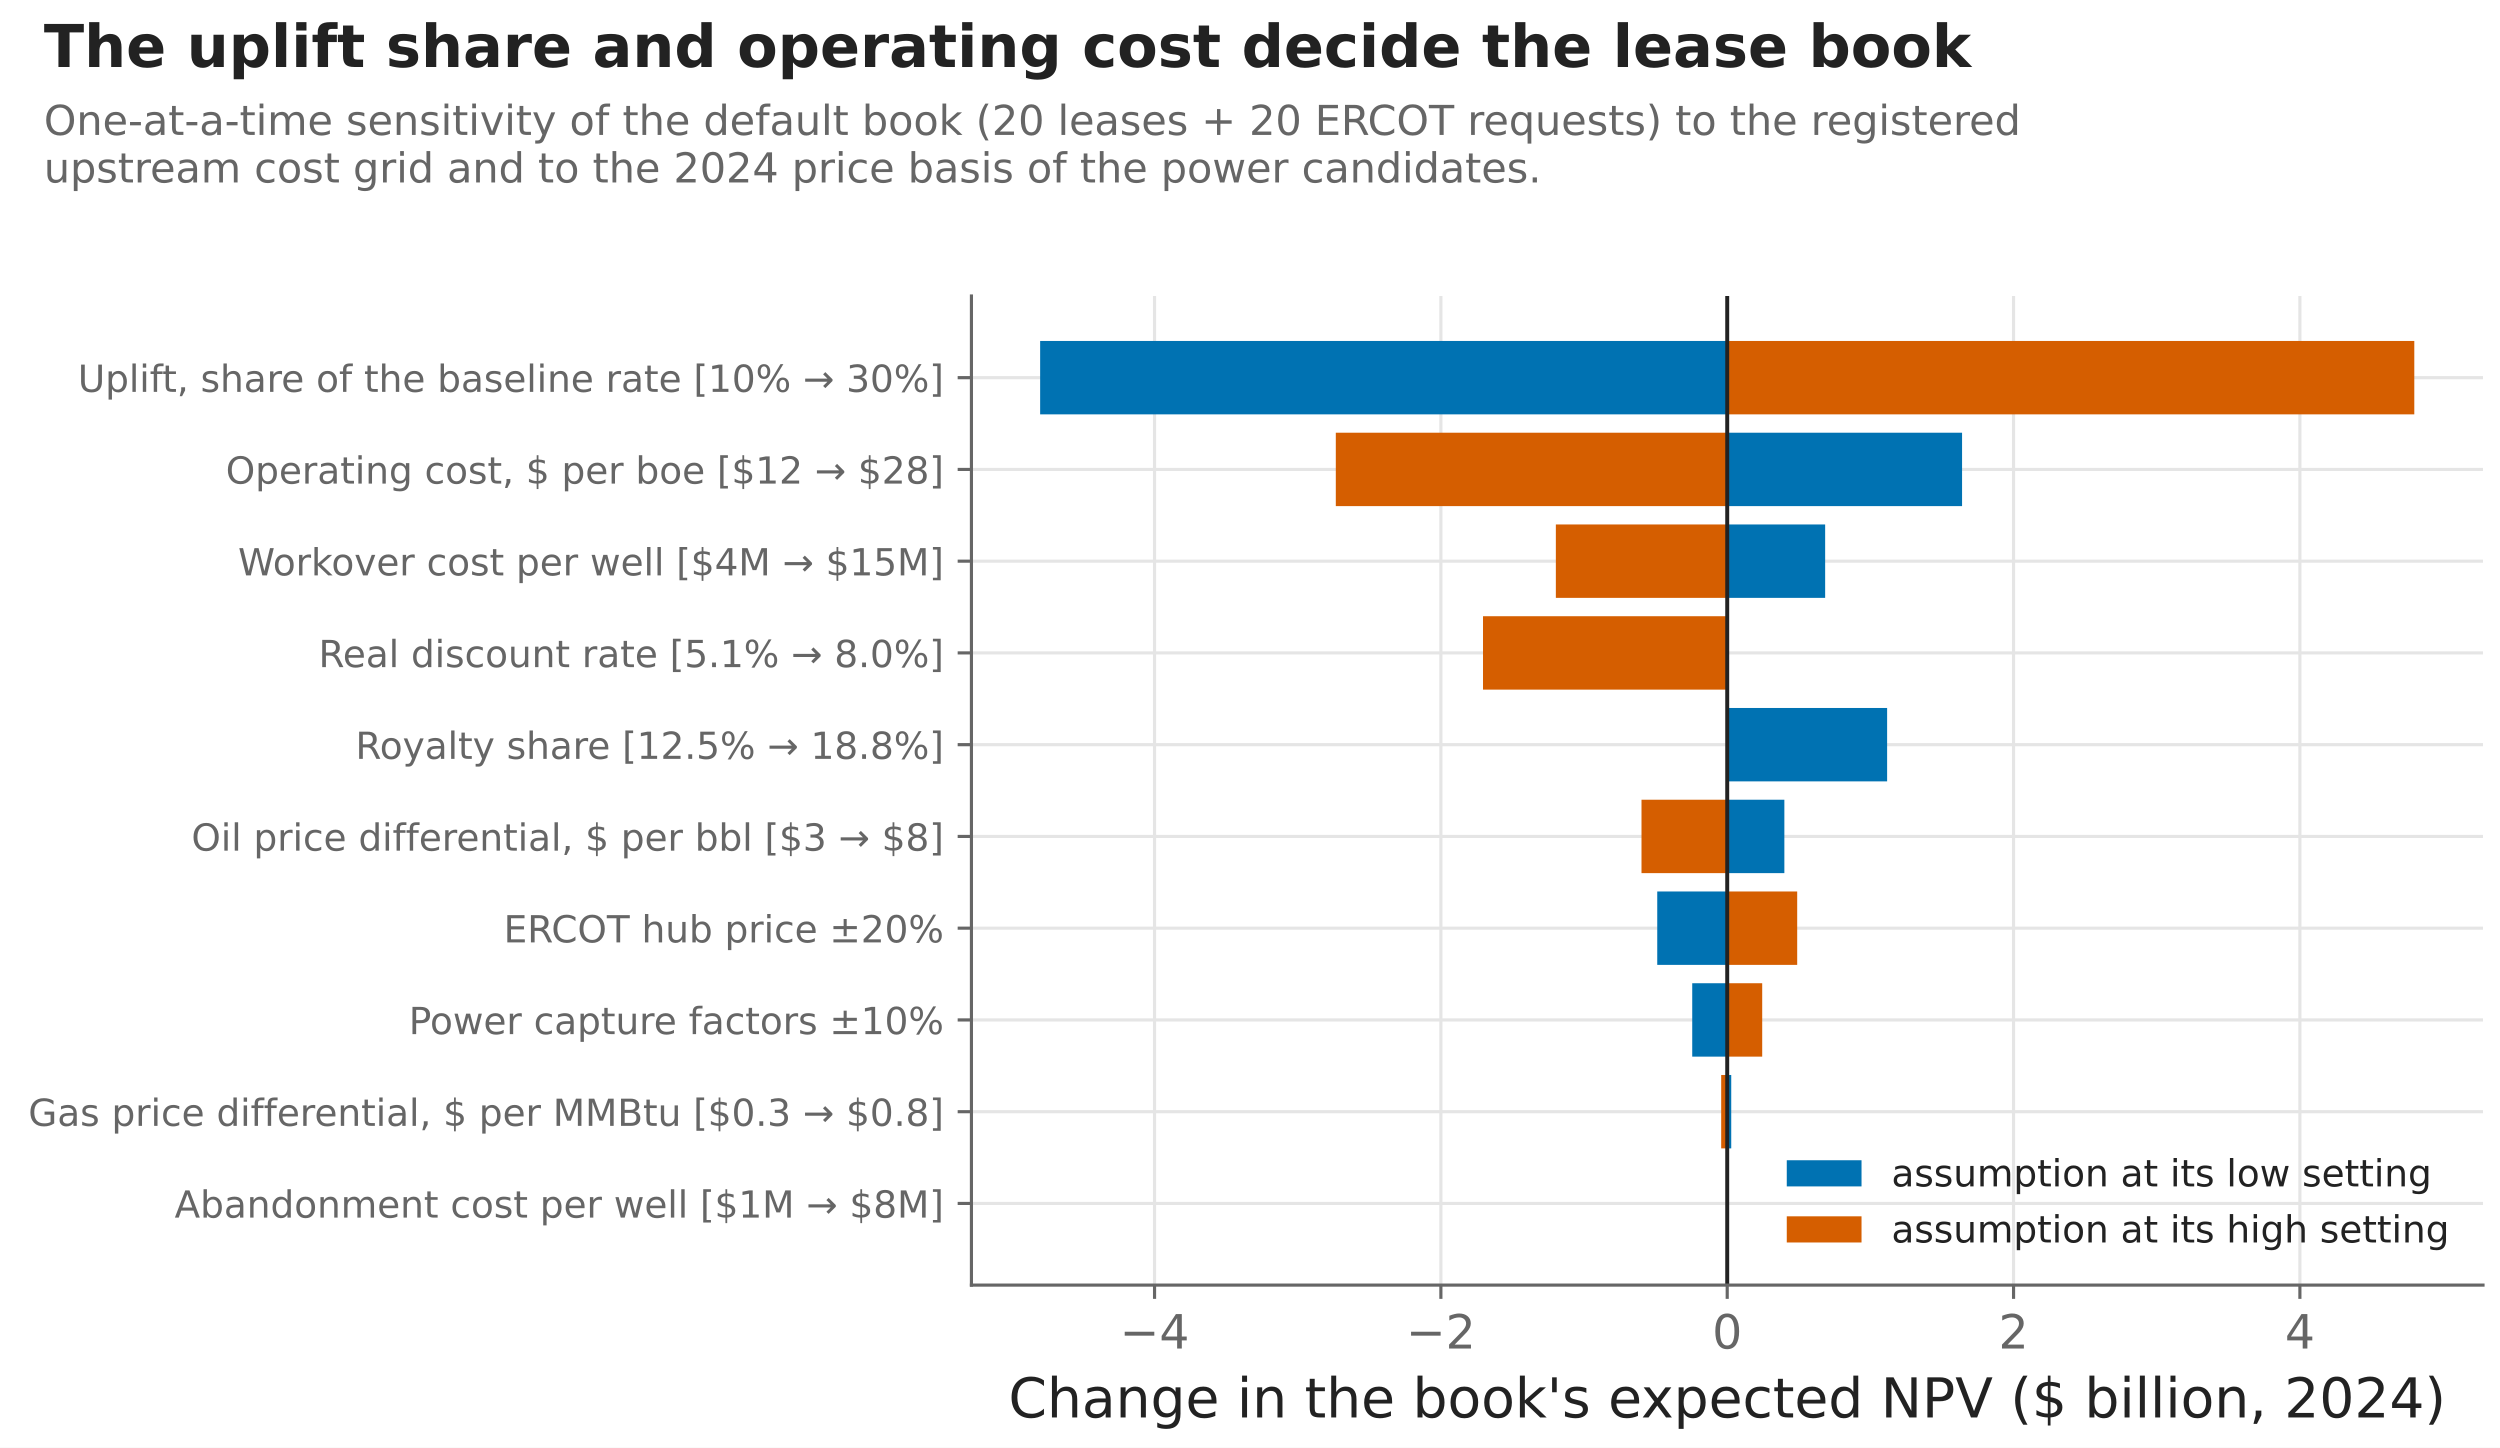
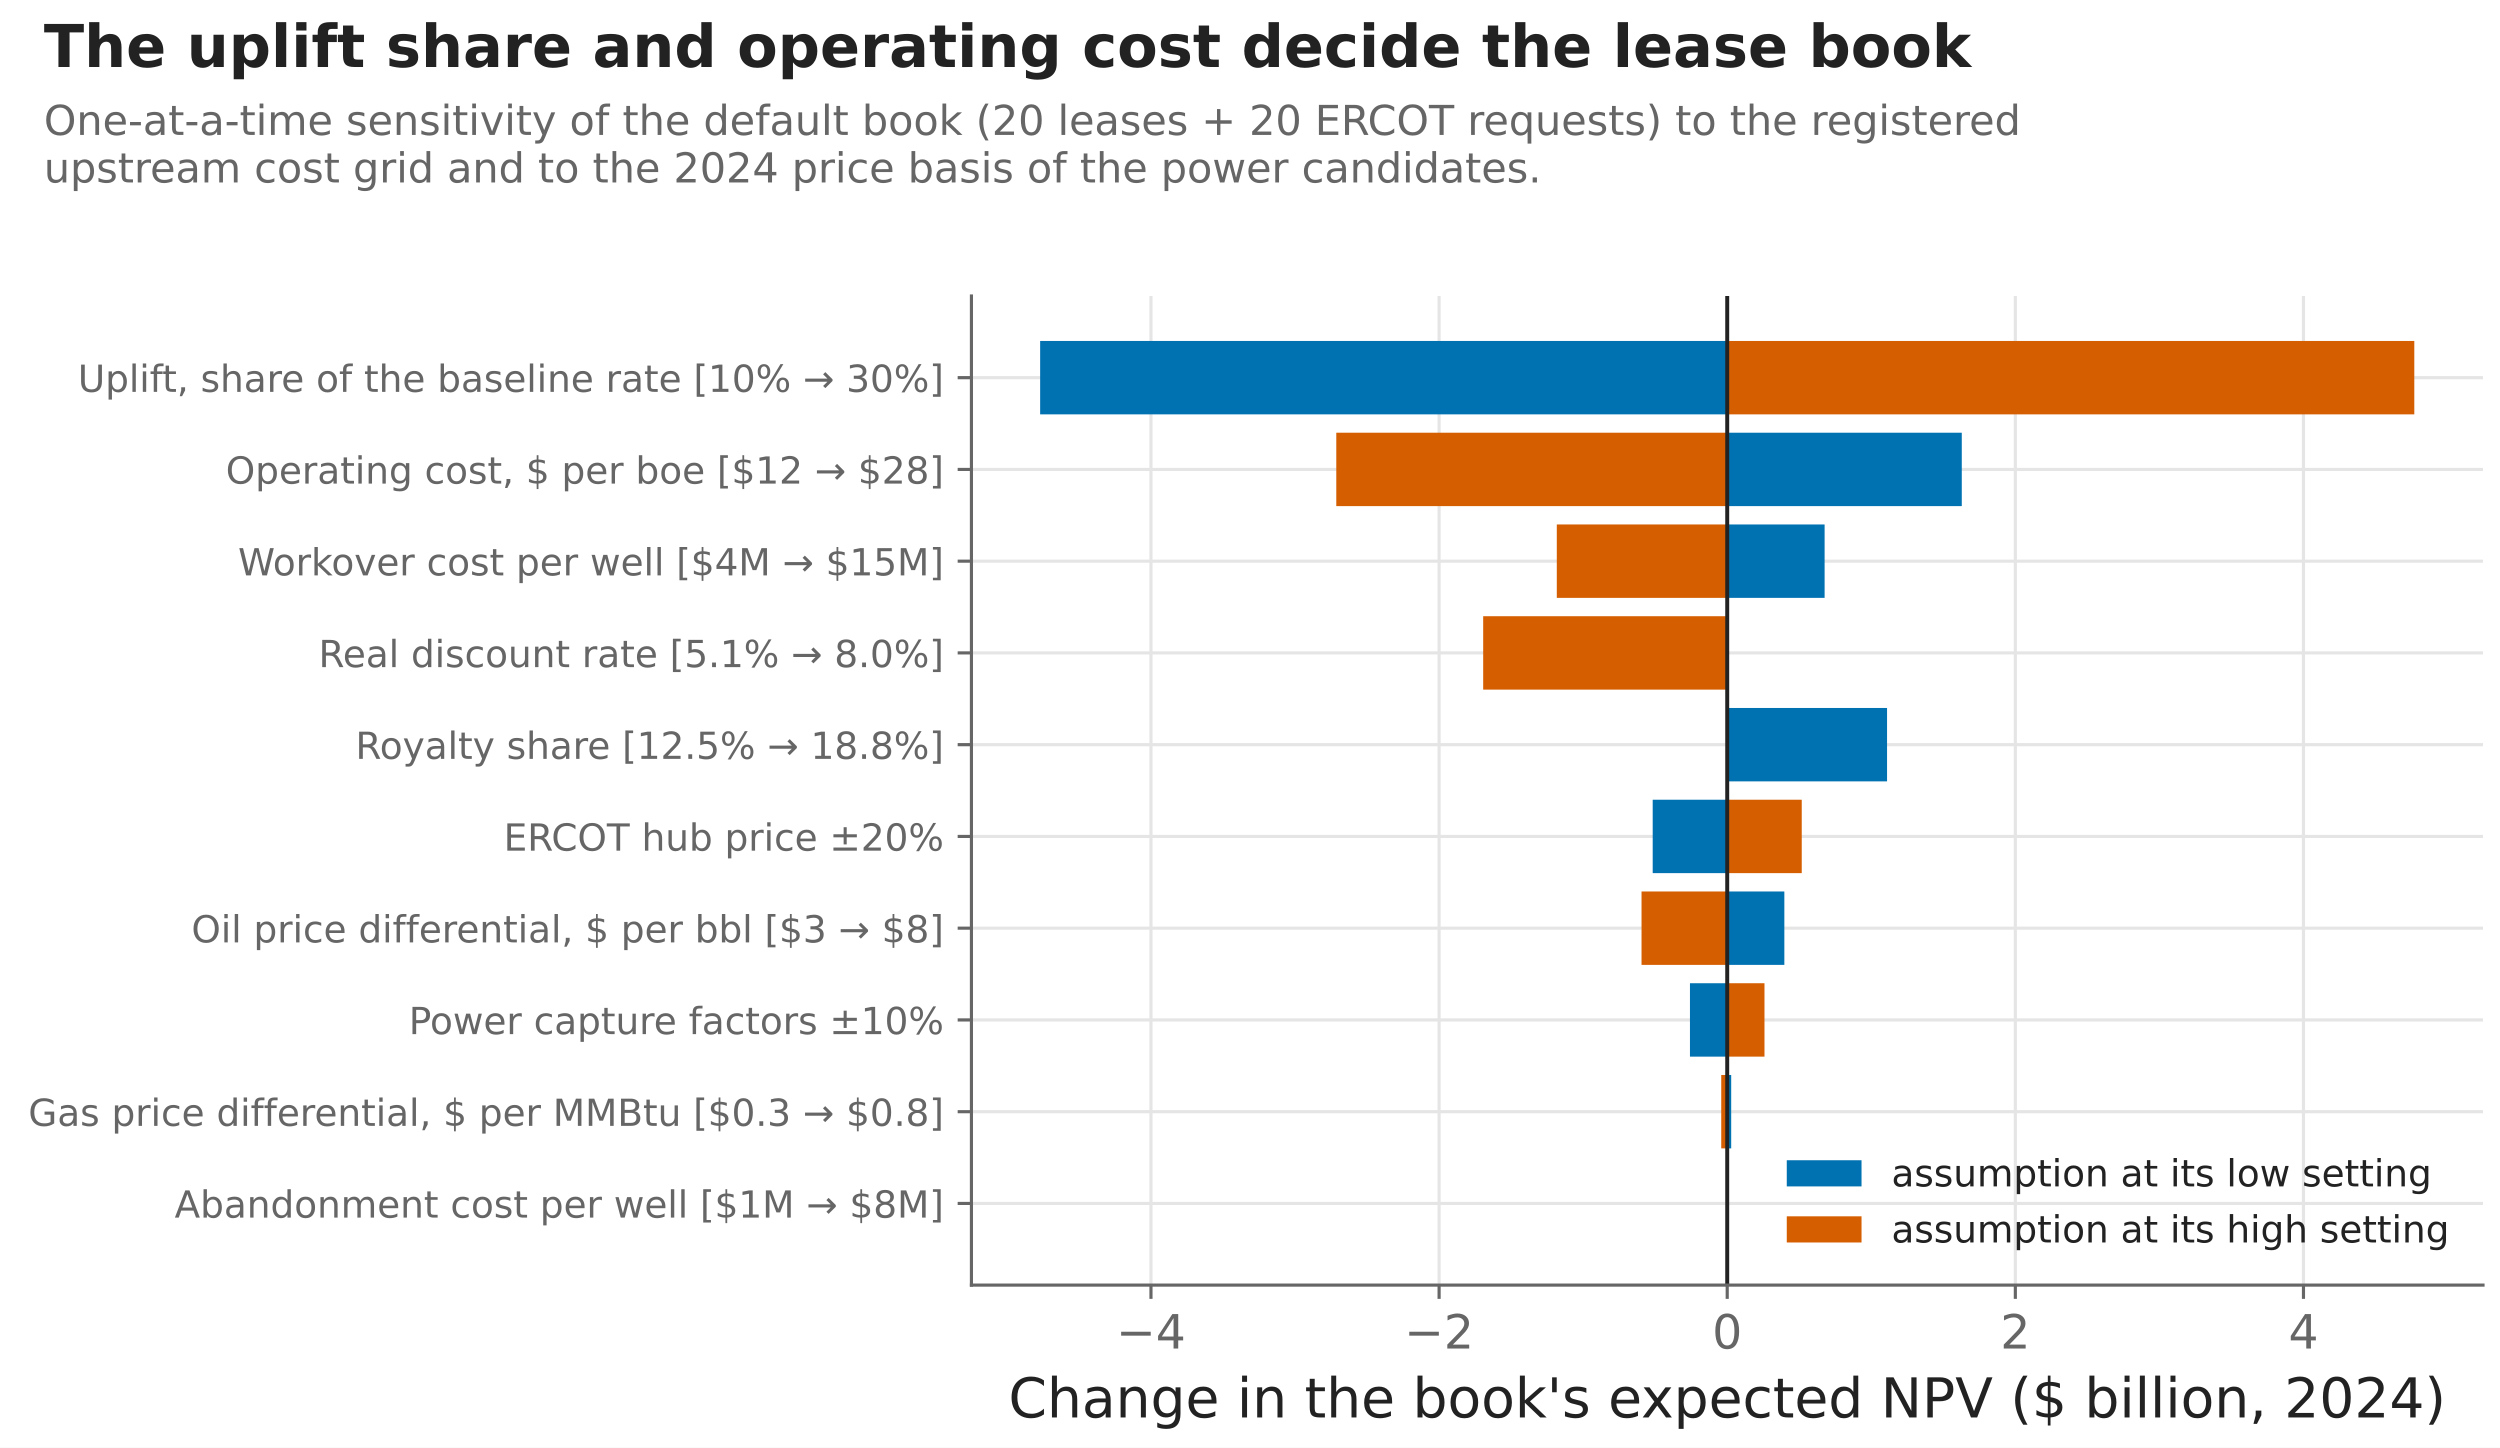
<svg xmlns="http://www.w3.org/2000/svg" xmlns:xlink="http://www.w3.org/1999/xlink" width="635.39pt" height="367.937pt" viewBox="0 0 635.39 367.937" version="1.1">
  <defs>
    <style type="text/css">*{stroke-linejoin: round; stroke-linecap: butt}</style>
  </defs>
  <g id="figure_1">
    <g id="patch_1">
      <path d="M 0 367.937  L 635.39 367.937  L 635.39 0  L 0 0  z " style="fill: #ffffff" />
    </g>
    <g id="axes_1">
      <g id="patch_2">
        <path d="M 246.896 326.616  L 631.07 326.616  L 631.07 75.23  L 246.896 75.23  z " style="fill: #ffffff" />
      </g>
      <g id="matplotlib.axis_1">
        <g id="xtick_1">
          <g id="line2d_1">
-             <path d="M 293.436 326.616  L 293.436 75.23  " clip-path="url(#p6bc9cff640)" style="fill: none; stroke: #e5e5e5; stroke-width: 0.8; stroke-linecap: square" />
+             <path d="M 292.526 326.616  L 292.526 75.23  " clip-path="url(#p6bc9cff640)" style="fill: none; stroke: #e5e5e5; stroke-width: 0.8; stroke-linecap: square" />
          </g>
          <g id="line2d_2">
            <defs>
              <path id="me00eba5936" d="M 0 0  L 0 3.5  " style="stroke: #666666; stroke-width: 0.8" />
            </defs>
            <g>
-               <use xlink:href="#me00eba5936" x="293.436" y="326.616" style="fill: #666666; stroke: #666666; stroke-width: 0.8" />
+               <use xlink:href="#me00eba5936" x="292.526" y="326.616" style="fill: #666666; stroke: #666666; stroke-width: 0.8" />
            </g>
          </g>
          <g id="text_1">
-             <text style="font-size: 12px; font-family: 'DejaVu Sans', 'Bitstream Vera Sans', 'Computer Modern Sans Serif', 'Lucida Grande', 'Verdana', 'Geneva', 'Lucid', 'Arial', 'Helvetica', 'Avant Garde', sans-serif; text-anchor: middle; fill: #666666" x="293.436" y="342.734" transform="rotate(-0 293.4356 342.7336)">−4</text>
+             <text style="font-size: 12px; font-family: 'DejaVu Sans', 'Bitstream Vera Sans', 'Computer Modern Sans Serif', 'Lucida Grande', 'Verdana', 'Geneva', 'Lucid', 'Arial', 'Helvetica', 'Avant Garde', sans-serif; text-anchor: middle; fill: #666666" x="292.526" y="342.734" transform="rotate(-0 292.5264 342.7336)">−4</text>
          </g>
        </g>
        <g id="xtick_2">
          <g id="line2d_3">
-             <path d="M 366.209 326.616  L 366.209 75.23  " clip-path="url(#p6bc9cff640)" style="fill: none; stroke: #e5e5e5; stroke-width: 0.8; stroke-linecap: square" />
+             <path d="M 365.755 326.616  L 365.755 75.23  " clip-path="url(#p6bc9cff640)" style="fill: none; stroke: #e5e5e5; stroke-width: 0.8; stroke-linecap: square" />
          </g>
          <g id="line2d_4">
            <g>
-               <use xlink:href="#me00eba5936" x="366.209" y="326.616" style="fill: #666666; stroke: #666666; stroke-width: 0.8" />
+               <use xlink:href="#me00eba5936" x="365.755" y="326.616" style="fill: #666666; stroke: #666666; stroke-width: 0.8" />
            </g>
          </g>
          <g id="text_2">
-             <text style="font-size: 12px; font-family: 'DejaVu Sans', 'Bitstream Vera Sans', 'Computer Modern Sans Serif', 'Lucida Grande', 'Verdana', 'Geneva', 'Lucid', 'Arial', 'Helvetica', 'Avant Garde', sans-serif; text-anchor: middle; fill: #666666" x="366.209" y="342.734" transform="rotate(-0 366.2094 342.7336)">−2</text>
+             <text style="font-size: 12px; font-family: 'DejaVu Sans', 'Bitstream Vera Sans', 'Computer Modern Sans Serif', 'Lucida Grande', 'Verdana', 'Geneva', 'Lucid', 'Arial', 'Helvetica', 'Avant Garde', sans-serif; text-anchor: middle; fill: #666666" x="365.755" y="342.734" transform="rotate(-0 365.7548 342.7336)">−2</text>
          </g>
        </g>
        <g id="xtick_3">
          <g id="line2d_5">
            <path d="M 438.983 326.616  L 438.983 75.23  " clip-path="url(#p6bc9cff640)" style="fill: none; stroke: #e5e5e5; stroke-width: 0.8; stroke-linecap: square" />
          </g>
          <g id="line2d_6">
            <g>
              <use xlink:href="#me00eba5936" x="438.983" y="326.616" style="fill: #666666; stroke: #666666; stroke-width: 0.8" />
            </g>
          </g>
          <g id="text_3">
            <text style="font-size: 12px; font-family: 'DejaVu Sans', 'Bitstream Vera Sans', 'Computer Modern Sans Serif', 'Lucida Grande', 'Verdana', 'Geneva', 'Lucid', 'Arial', 'Helvetica', 'Avant Garde', sans-serif; text-anchor: middle; fill: #666666" x="438.983" y="342.734" transform="rotate(-0 438.9831 342.7336)">0</text>
          </g>
        </g>
        <g id="xtick_4">
          <g id="line2d_7">
-             <path d="M 511.757 326.616  L 511.757 75.23  " clip-path="url(#p6bc9cff640)" style="fill: none; stroke: #e5e5e5; stroke-width: 0.8; stroke-linecap: square" />
+             <path d="M 512.211 326.616  L 512.211 75.23  " clip-path="url(#p6bc9cff640)" style="fill: none; stroke: #e5e5e5; stroke-width: 0.8; stroke-linecap: square" />
          </g>
          <g id="line2d_8">
            <g>
-               <use xlink:href="#me00eba5936" x="511.757" y="326.616" style="fill: #666666; stroke: #666666; stroke-width: 0.8" />
+               <use xlink:href="#me00eba5936" x="512.211" y="326.616" style="fill: #666666; stroke: #666666; stroke-width: 0.8" />
            </g>
          </g>
          <g id="text_4">
-             <text style="font-size: 12px; font-family: 'DejaVu Sans', 'Bitstream Vera Sans', 'Computer Modern Sans Serif', 'Lucida Grande', 'Verdana', 'Geneva', 'Lucid', 'Arial', 'Helvetica', 'Avant Garde', sans-serif; text-anchor: middle; fill: #666666" x="511.757" y="342.734" transform="rotate(-0 511.7569 342.7336)">2</text>
+             <text style="font-size: 12px; font-family: 'DejaVu Sans', 'Bitstream Vera Sans', 'Computer Modern Sans Serif', 'Lucida Grande', 'Verdana', 'Geneva', 'Lucid', 'Arial', 'Helvetica', 'Avant Garde', sans-serif; text-anchor: middle; fill: #666666" x="512.211" y="342.734" transform="rotate(-0 512.2115 342.7336)">2</text>
          </g>
        </g>
        <g id="xtick_5">
          <g id="line2d_9">
-             <path d="M 584.531 326.616  L 584.531 75.23  " clip-path="url(#p6bc9cff640)" style="fill: none; stroke: #e5e5e5; stroke-width: 0.8; stroke-linecap: square" />
+             <path d="M 585.44 326.616  L 585.44 75.23  " clip-path="url(#p6bc9cff640)" style="fill: none; stroke: #e5e5e5; stroke-width: 0.8; stroke-linecap: square" />
          </g>
          <g id="line2d_10">
            <g>
-               <use xlink:href="#me00eba5936" x="584.531" y="326.616" style="fill: #666666; stroke: #666666; stroke-width: 0.8" />
+               <use xlink:href="#me00eba5936" x="585.44" y="326.616" style="fill: #666666; stroke: #666666; stroke-width: 0.8" />
            </g>
          </g>
          <g id="text_5">
-             <text style="font-size: 12px; font-family: 'DejaVu Sans', 'Bitstream Vera Sans', 'Computer Modern Sans Serif', 'Lucida Grande', 'Verdana', 'Geneva', 'Lucid', 'Arial', 'Helvetica', 'Avant Garde', sans-serif; text-anchor: middle; fill: #666666" x="584.531" y="342.734" transform="rotate(-0 584.5307 342.7336)">4</text>
+             <text style="font-size: 12px; font-family: 'DejaVu Sans', 'Bitstream Vera Sans', 'Computer Modern Sans Serif', 'Lucida Grande', 'Verdana', 'Geneva', 'Lucid', 'Arial', 'Helvetica', 'Avant Garde', sans-serif; text-anchor: middle; fill: #666666" x="585.44" y="342.734" transform="rotate(-0 585.4399 342.7336)">4</text>
          </g>
        </g>
        <g id="text_6">
          <text style="font-size: 14px; font-family: 'DejaVu Sans', 'Bitstream Vera Sans', 'Computer Modern Sans Serif', 'Lucida Grande', 'Verdana', 'Geneva', 'Lucid', 'Arial', 'Helvetica', 'Avant Garde', sans-serif; text-anchor: middle; fill: #222222" x="438.983" y="360.254" transform="rotate(-0 438.9831 360.2542)">Change in the book's expected NPV ($ billion, 2024)</text>
        </g>
      </g>
      <g id="matplotlib.axis_2">
        <g id="ytick_1">
          <g id="line2d_11">
            <path d="M 246.896 305.862  L 631.07 305.862  " clip-path="url(#p6bc9cff640)" style="fill: none; stroke: #e5e5e5; stroke-width: 0.8; stroke-linecap: square" />
          </g>
          <g id="line2d_12">
            <defs>
              <path id="mce5acbc380" d="M 0 0  L -3.5 0  " style="stroke: #666666; stroke-width: 0.8" />
            </defs>
            <g>
              <use xlink:href="#mce5acbc380" x="246.896" y="305.862" style="fill: #666666; stroke: #666666; stroke-width: 0.8" />
            </g>
          </g>
          <g id="text_7">
            <text style="font-size: 9.5px; font-family: 'DejaVu Sans', 'Bitstream Vera Sans', 'Computer Modern Sans Serif', 'Lucida Grande', 'Verdana', 'Geneva', 'Lucid', 'Arial', 'Helvetica', 'Avant Garde', sans-serif; text-anchor: end; fill: #666666" x="239.896" y="309.471" transform="rotate(-0 239.8963 309.4711)">Abandonment cost per well  [$1M → $8M]</text>
          </g>
        </g>
        <g id="ytick_2">
          <g id="line2d_13">
            <path d="M 246.896 282.542  L 631.07 282.542  " clip-path="url(#p6bc9cff640)" style="fill: none; stroke: #e5e5e5; stroke-width: 0.8; stroke-linecap: square" />
          </g>
          <g id="line2d_14">
            <g>
              <use xlink:href="#mce5acbc380" x="246.896" y="282.542" style="fill: #666666; stroke: #666666; stroke-width: 0.8" />
            </g>
          </g>
          <g id="text_8">
            <text style="font-size: 9.5px; font-family: 'DejaVu Sans', 'Bitstream Vera Sans', 'Computer Modern Sans Serif', 'Lucida Grande', 'Verdana', 'Geneva', 'Lucid', 'Arial', 'Helvetica', 'Avant Garde', sans-serif; text-anchor: end; fill: #666666" x="239.896" y="286.151" transform="rotate(-0 239.8963 286.1514)">Gas price differential, $ per MMBtu  [$0.3 → $0.8]</text>
          </g>
        </g>
        <g id="ytick_3">
          <g id="line2d_15">
            <path d="M 246.896 259.222  L 631.07 259.222  " clip-path="url(#p6bc9cff640)" style="fill: none; stroke: #e5e5e5; stroke-width: 0.8; stroke-linecap: square" />
          </g>
          <g id="line2d_16">
            <g>
              <use xlink:href="#mce5acbc380" x="246.896" y="259.222" style="fill: #666666; stroke: #666666; stroke-width: 0.8" />
            </g>
          </g>
          <g id="text_9">
            <text style="font-size: 9.5px; font-family: 'DejaVu Sans', 'Bitstream Vera Sans', 'Computer Modern Sans Serif', 'Lucida Grande', 'Verdana', 'Geneva', 'Lucid', 'Arial', 'Helvetica', 'Avant Garde', sans-serif; text-anchor: end; fill: #666666" x="239.896" y="262.832" transform="rotate(-0 239.8963 262.8317)">Power capture factors ±10%</text>
          </g>
        </g>
        <g id="ytick_4">
          <g id="line2d_17">
            <path d="M 246.896 235.903  L 631.07 235.903  " clip-path="url(#p6bc9cff640)" style="fill: none; stroke: #e5e5e5; stroke-width: 0.8; stroke-linecap: square" />
          </g>
          <g id="line2d_18">
            <g>
              <use xlink:href="#mce5acbc380" x="246.896" y="235.903" style="fill: #666666; stroke: #666666; stroke-width: 0.8" />
            </g>
          </g>
          <g id="text_10">
-             <text style="font-size: 9.5px; font-family: 'DejaVu Sans', 'Bitstream Vera Sans', 'Computer Modern Sans Serif', 'Lucida Grande', 'Verdana', 'Geneva', 'Lucid', 'Arial', 'Helvetica', 'Avant Garde', sans-serif; text-anchor: end; fill: #666666" x="239.896" y="239.512" transform="rotate(-0 239.8963 239.5121)">ERCOT hub price ±20%</text>
+             <text style="font-size: 9.5px; font-family: 'DejaVu Sans', 'Bitstream Vera Sans', 'Computer Modern Sans Serif', 'Lucida Grande', 'Verdana', 'Geneva', 'Lucid', 'Arial', 'Helvetica', 'Avant Garde', sans-serif; text-anchor: end; fill: #666666" x="239.896" y="239.512" transform="rotate(-0 239.8963 239.5121)">Oil price differential, $ per bbl  [$3 → $8]</text>
          </g>
        </g>
        <g id="ytick_5">
          <g id="line2d_19">
            <path d="M 246.896 212.583  L 631.07 212.583  " clip-path="url(#p6bc9cff640)" style="fill: none; stroke: #e5e5e5; stroke-width: 0.8; stroke-linecap: square" />
          </g>
          <g id="line2d_20">
            <g>
              <use xlink:href="#mce5acbc380" x="246.896" y="212.583" style="fill: #666666; stroke: #666666; stroke-width: 0.8" />
            </g>
          </g>
          <g id="text_11">
-             <text style="font-size: 9.5px; font-family: 'DejaVu Sans', 'Bitstream Vera Sans', 'Computer Modern Sans Serif', 'Lucida Grande', 'Verdana', 'Geneva', 'Lucid', 'Arial', 'Helvetica', 'Avant Garde', sans-serif; text-anchor: end; fill: #666666" x="239.896" y="216.192" transform="rotate(-0 239.8963 216.1924)">Oil price differential, $ per bbl  [$3 → $8]</text>
+             <text style="font-size: 9.5px; font-family: 'DejaVu Sans', 'Bitstream Vera Sans', 'Computer Modern Sans Serif', 'Lucida Grande', 'Verdana', 'Geneva', 'Lucid', 'Arial', 'Helvetica', 'Avant Garde', sans-serif; text-anchor: end; fill: #666666" x="239.896" y="216.192" transform="rotate(-0 239.8963 216.1924)">ERCOT hub price ±20%</text>
          </g>
        </g>
        <g id="ytick_6">
          <g id="line2d_21">
            <path d="M 246.896 189.263  L 631.07 189.263  " clip-path="url(#p6bc9cff640)" style="fill: none; stroke: #e5e5e5; stroke-width: 0.8; stroke-linecap: square" />
          </g>
          <g id="line2d_22">
            <g>
              <use xlink:href="#mce5acbc380" x="246.896" y="189.263" style="fill: #666666; stroke: #666666; stroke-width: 0.8" />
            </g>
          </g>
          <g id="text_12">
            <text style="font-size: 9.5px; font-family: 'DejaVu Sans', 'Bitstream Vera Sans', 'Computer Modern Sans Serif', 'Lucida Grande', 'Verdana', 'Geneva', 'Lucid', 'Arial', 'Helvetica', 'Avant Garde', sans-serif; text-anchor: end; fill: #666666" x="239.896" y="192.873" transform="rotate(-0 239.8963 192.8727)">Royalty share  [12.5% → 18.8%]</text>
          </g>
        </g>
        <g id="ytick_7">
          <g id="line2d_23">
            <path d="M 246.896 165.944  L 631.07 165.944  " clip-path="url(#p6bc9cff640)" style="fill: none; stroke: #e5e5e5; stroke-width: 0.8; stroke-linecap: square" />
          </g>
          <g id="line2d_24">
            <g>
              <use xlink:href="#mce5acbc380" x="246.896" y="165.944" style="fill: #666666; stroke: #666666; stroke-width: 0.8" />
            </g>
          </g>
          <g id="text_13">
            <text style="font-size: 9.5px; font-family: 'DejaVu Sans', 'Bitstream Vera Sans', 'Computer Modern Sans Serif', 'Lucida Grande', 'Verdana', 'Geneva', 'Lucid', 'Arial', 'Helvetica', 'Avant Garde', sans-serif; text-anchor: end; fill: #666666" x="239.896" y="169.553" transform="rotate(-0 239.8963 169.553)">Real discount rate  [5.1% → 8.0%]</text>
          </g>
        </g>
        <g id="ytick_8">
          <g id="line2d_25">
            <path d="M 246.896 142.624  L 631.07 142.624  " clip-path="url(#p6bc9cff640)" style="fill: none; stroke: #e5e5e5; stroke-width: 0.8; stroke-linecap: square" />
          </g>
          <g id="line2d_26">
            <g>
              <use xlink:href="#mce5acbc380" x="246.896" y="142.624" style="fill: #666666; stroke: #666666; stroke-width: 0.8" />
            </g>
          </g>
          <g id="text_14">
            <text style="font-size: 9.5px; font-family: 'DejaVu Sans', 'Bitstream Vera Sans', 'Computer Modern Sans Serif', 'Lucida Grande', 'Verdana', 'Geneva', 'Lucid', 'Arial', 'Helvetica', 'Avant Garde', sans-serif; text-anchor: end; fill: #666666" x="239.896" y="146.233" transform="rotate(-0 239.8963 146.2333)">Workover cost per well  [$4M → $15M]</text>
          </g>
        </g>
        <g id="ytick_9">
          <g id="line2d_27">
            <path d="M 246.896 119.304  L 631.07 119.304  " clip-path="url(#p6bc9cff640)" style="fill: none; stroke: #e5e5e5; stroke-width: 0.8; stroke-linecap: square" />
          </g>
          <g id="line2d_28">
            <g>
              <use xlink:href="#mce5acbc380" x="246.896" y="119.304" style="fill: #666666; stroke: #666666; stroke-width: 0.8" />
            </g>
          </g>
          <g id="text_15">
            <text style="font-size: 9.5px; font-family: 'DejaVu Sans', 'Bitstream Vera Sans', 'Computer Modern Sans Serif', 'Lucida Grande', 'Verdana', 'Geneva', 'Lucid', 'Arial', 'Helvetica', 'Avant Garde', sans-serif; text-anchor: end; fill: #666666" x="239.896" y="122.914" transform="rotate(-0 239.8963 122.9136)">Operating cost, $ per boe  [$12 → $28]</text>
          </g>
        </g>
        <g id="ytick_10">
          <g id="line2d_29">
            <path d="M 246.896 95.985  L 631.07 95.985  " clip-path="url(#p6bc9cff640)" style="fill: none; stroke: #e5e5e5; stroke-width: 0.8; stroke-linecap: square" />
          </g>
          <g id="line2d_30">
            <g>
              <use xlink:href="#mce5acbc380" x="246.896" y="95.985" style="fill: #666666; stroke: #666666; stroke-width: 0.8" />
            </g>
          </g>
          <g id="text_16">
            <text style="font-size: 9.5px; font-family: 'DejaVu Sans', 'Bitstream Vera Sans', 'Computer Modern Sans Serif', 'Lucida Grande', 'Verdana', 'Geneva', 'Lucid', 'Arial', 'Helvetica', 'Avant Garde', sans-serif; text-anchor: end; fill: #666666" x="239.896" y="99.594" transform="rotate(-0 239.8963 99.59396)">Uplift, share of the baseline rate  [10% → 30%]</text>
          </g>
        </g>
      </g>
      <g id="patch_3">
        <path d="M 438.983 315.19  L 438.983 315.19  L 438.983 296.534  L 438.983 296.534  z " clip-path="url(#p6bc9cff640)" style="fill: #0072b2" />
      </g>
      <g id="patch_4">
-         <path d="M 438.983 291.87  L 440.005 291.87  L 440.005 273.214  L 438.983 273.214  z " clip-path="url(#p6bc9cff640)" style="fill: #0072b2" />
+         <path d="M 438.983 291.87  L 439.995 291.87  L 439.995 273.214  L 438.983 273.214  z " clip-path="url(#p6bc9cff640)" style="fill: #0072b2" />
      </g>
      <g id="patch_5">
-         <path d="M 438.983 268.55  L 430.091 268.55  L 430.091 249.895  L 438.983 249.895  z " clip-path="url(#p6bc9cff640)" style="fill: #0072b2" />
+         <path d="M 438.983 268.55  L 429.513 268.55  L 429.513 249.895  L 438.983 249.895  z " clip-path="url(#p6bc9cff640)" style="fill: #0072b2" />
      </g>
      <g id="patch_6">
-         <path d="M 438.983 245.231  L 421.199 245.231  L 421.199 226.575  L 438.983 226.575  z " clip-path="url(#p6bc9cff640)" style="fill: #0072b2" />
+         <path d="M 438.983 245.231  L 453.503 245.231  L 453.503 226.575  L 438.983 226.575  z " clip-path="url(#p6bc9cff640)" style="fill: #0072b2" />
      </g>
      <g id="patch_7">
-         <path d="M 438.983 221.911  L 453.506 221.911  L 453.506 203.255  L 438.983 203.255  z " clip-path="url(#p6bc9cff640)" style="fill: #0072b2" />
+         <path d="M 438.983 221.911  L 420.043 221.911  L 420.043 203.255  L 438.983 203.255  z " clip-path="url(#p6bc9cff640)" style="fill: #0072b2" />
      </g>
      <g id="patch_8">
-         <path d="M 438.983 198.591  L 479.623 198.591  L 479.623 179.936  L 438.983 179.936  z " clip-path="url(#p6bc9cff640)" style="fill: #0072b2" />
+         <path d="M 438.983 198.591  L 479.606 198.591  L 479.606 179.936  L 438.983 179.936  z " clip-path="url(#p6bc9cff640)" style="fill: #0072b2" />
      </g>
      <g id="patch_9">
        <path d="M 438.983 175.272  L 438.983 175.272  L 438.983 156.616  L 438.983 156.616  z " clip-path="url(#p6bc9cff640)" style="fill: #0072b2" />
      </g>
      <g id="patch_10">
-         <path d="M 438.983 151.952  L 463.872 151.952  L 463.872 133.296  L 438.983 133.296  z " clip-path="url(#p6bc9cff640)" style="fill: #0072b2" />
+         <path d="M 438.983 151.952  L 463.734 151.952  L 463.734 133.296  L 438.983 133.296  z " clip-path="url(#p6bc9cff640)" style="fill: #0072b2" />
      </g>
      <g id="patch_11">
-         <path d="M 438.983 128.632  L 498.671 128.632  L 498.671 109.977  L 438.983 109.977  z " clip-path="url(#p6bc9cff640)" style="fill: #0072b2" />
+         <path d="M 438.983 128.632  L 498.597 128.632  L 498.597 109.977  L 438.983 109.977  z " clip-path="url(#p6bc9cff640)" style="fill: #0072b2" />
      </g>
      <g id="patch_12">
        <path d="M 438.983 105.313  L 264.359 105.313  L 264.359 86.657  L 438.983 86.657  z " clip-path="url(#p6bc9cff640)" style="fill: #0072b2" />
      </g>
      <g id="patch_13">
        <path d="M 438.983 315.19  L 438.983 315.19  L 438.983 296.534  L 438.983 296.534  z " clip-path="url(#p6bc9cff640)" style="fill: #d55e00" />
      </g>
      <g id="patch_14">
-         <path d="M 438.983 291.87  L 437.45 291.87  L 437.45 273.214  L 438.983 273.214  z " clip-path="url(#p6bc9cff640)" style="fill: #d55e00" />
+         <path d="M 438.983 291.87  L 437.465 291.87  L 437.465 273.214  L 438.983 273.214  z " clip-path="url(#p6bc9cff640)" style="fill: #d55e00" />
      </g>
      <g id="patch_15">
-         <path d="M 438.983 268.55  L 447.875 268.55  L 447.875 249.895  L 438.983 249.895  z " clip-path="url(#p6bc9cff640)" style="fill: #d55e00" />
+         <path d="M 438.983 268.55  L 448.453 268.55  L 448.453 249.895  L 438.983 249.895  z " clip-path="url(#p6bc9cff640)" style="fill: #d55e00" />
      </g>
      <g id="patch_16">
-         <path d="M 438.983 245.231  L 456.767 245.231  L 456.767 226.575  L 438.983 226.575  z " clip-path="url(#p6bc9cff640)" style="fill: #d55e00" />
+         <path d="M 438.983 245.231  L 417.204 245.231  L 417.204 226.575  L 438.983 226.575  z " clip-path="url(#p6bc9cff640)" style="fill: #d55e00" />
      </g>
      <g id="patch_17">
-         <path d="M 438.983 221.911  L 417.198 221.911  L 417.198 203.255  L 438.983 203.255  z " clip-path="url(#p6bc9cff640)" style="fill: #d55e00" />
+         <path d="M 438.983 221.911  L 457.924 221.911  L 457.924 203.255  L 438.983 203.255  z " clip-path="url(#p6bc9cff640)" style="fill: #d55e00" />
      </g>
      <g id="patch_18">
        <path d="M 438.983 198.591  L 438.983 198.591  L 438.983 179.936  L 438.983 179.936  z " clip-path="url(#p6bc9cff640)" style="fill: #d55e00" />
      </g>
      <g id="patch_19">
-         <path d="M 438.983 175.272  L 376.915 175.272  L 376.915 156.616  L 438.983 156.616  z " clip-path="url(#p6bc9cff640)" style="fill: #d55e00" />
+         <path d="M 438.983 175.272  L 376.959 175.272  L 376.959 156.616  L 438.983 156.616  z " clip-path="url(#p6bc9cff640)" style="fill: #d55e00" />
      </g>
      <g id="patch_20">
-         <path d="M 438.983 151.952  L 395.428 151.952  L 395.428 133.296  L 438.983 133.296  z " clip-path="url(#p6bc9cff640)" style="fill: #d55e00" />
+         <path d="M 438.983 151.952  L 395.669 151.952  L 395.669 133.296  L 438.983 133.296  z " clip-path="url(#p6bc9cff640)" style="fill: #d55e00" />
      </g>
      <g id="patch_21">
-         <path d="M 438.983 128.632  L 339.503 128.632  L 339.503 109.977  L 438.983 109.977  z " clip-path="url(#p6bc9cff640)" style="fill: #d55e00" />
+         <path d="M 438.983 128.632  L 339.626 128.632  L 339.626 109.977  L 438.983 109.977  z " clip-path="url(#p6bc9cff640)" style="fill: #d55e00" />
      </g>
      <g id="patch_22">
        <path d="M 438.983 105.313  L 613.608 105.313  L 613.608 86.657  L 438.983 86.657  z " clip-path="url(#p6bc9cff640)" style="fill: #d55e00" />
      </g>
      <g id="line2d_31">
        <path d="M 438.983 326.616  L 438.983 75.23  " clip-path="url(#p6bc9cff640)" style="fill: none; stroke: #222222; stroke-linecap: square" />
      </g>
      <g id="patch_23">
        <path d="M 246.896 326.616  L 246.896 75.23  " style="fill: none; stroke: #666666; stroke-width: 0.8; stroke-linejoin: miter; stroke-linecap: square" />
      </g>
      <g id="patch_24">
        <path d="M 246.896 326.616  L 631.07 326.616  " style="fill: none; stroke: #666666; stroke-width: 0.8; stroke-linejoin: miter; stroke-linecap: square" />
      </g>
      <g id="legend_1">
        <g id="patch_25">
          <path d="M 454.118 301.533  L 473.118 301.533  L 473.118 294.883  L 454.118 294.883  z " style="fill: #0072b2" />
        </g>
        <g id="text_17">
          <text style="font-size: 9.5px; font-family: 'DejaVu Sans', 'Bitstream Vera Sans', 'Computer Modern Sans Serif', 'Lucida Grande', 'Verdana', 'Geneva', 'Lucid', 'Arial', 'Helvetica', 'Avant Garde', sans-serif; text-anchor: start; fill: #222222" x="480.718" y="301.533" transform="rotate(-0 480.7177 301.5334)">assumption at its low setting</text>
        </g>
        <g id="patch_26">
          <path d="M 454.118 315.784  L 473.118 315.784  L 473.118 309.134  L 454.118 309.134  z " style="fill: #d55e00" />
        </g>
        <g id="text_18">
          <text style="font-size: 9.5px; font-family: 'DejaVu Sans', 'Bitstream Vera Sans', 'Computer Modern Sans Serif', 'Lucida Grande', 'Verdana', 'Geneva', 'Lucid', 'Arial', 'Helvetica', 'Avant Garde', sans-serif; text-anchor: start; fill: #222222" x="480.718" y="315.784" transform="rotate(-0 480.7177 315.7841)">assumption at its high setting</text>
        </g>
      </g>
    </g>
    <g id="text_19">
      <text style="font-weight: 700; font-size: 15px; font-family: 'DejaVu Sans', 'Bitstream Vera Sans', 'Computer Modern Sans Serif', 'Lucida Grande', 'Verdana', 'Geneva', 'Lucid', 'Arial', 'Helvetica', 'Avant Garde', sans-serif; text-anchor: start; fill: #222222" x="11.15" y="17.025" transform="rotate(-0 11.15 17.02547)">The uplift share and operating cost decide the lease book</text>
    </g>
    <g id="text_20">
      <text style="font-size: 10.5px; font-family: 'DejaVu Sans', 'Bitstream Vera Sans', 'Computer Modern Sans Serif', 'Lucida Grande', 'Verdana', 'Geneva', 'Lucid', 'Arial', 'Helvetica', 'Avant Garde', sans-serif; fill: #666666" transform="translate(11.15 34.3023)">One-at-a-time sensitivity of the default book (20 leases + 20 ERCOT requests) to the registered</text>
      <text style="font-size: 10.5px; font-family: 'DejaVu Sans', 'Bitstream Vera Sans', 'Computer Modern Sans Serif', 'Lucida Grande', 'Verdana', 'Geneva', 'Lucid', 'Arial', 'Helvetica', 'Avant Garde', sans-serif; fill: #666666" transform="translate(11.15 46.3773)">upstream cost grid and to the 2024 price basis of the power candidates.</text>
    </g>
  </g>
  <defs>
    <clipPath id="p6bc9cff640">
      <rect x="246.896" y="75.23" width="384.174" height="251.386" />
    </clipPath>
  </defs>
</svg>
